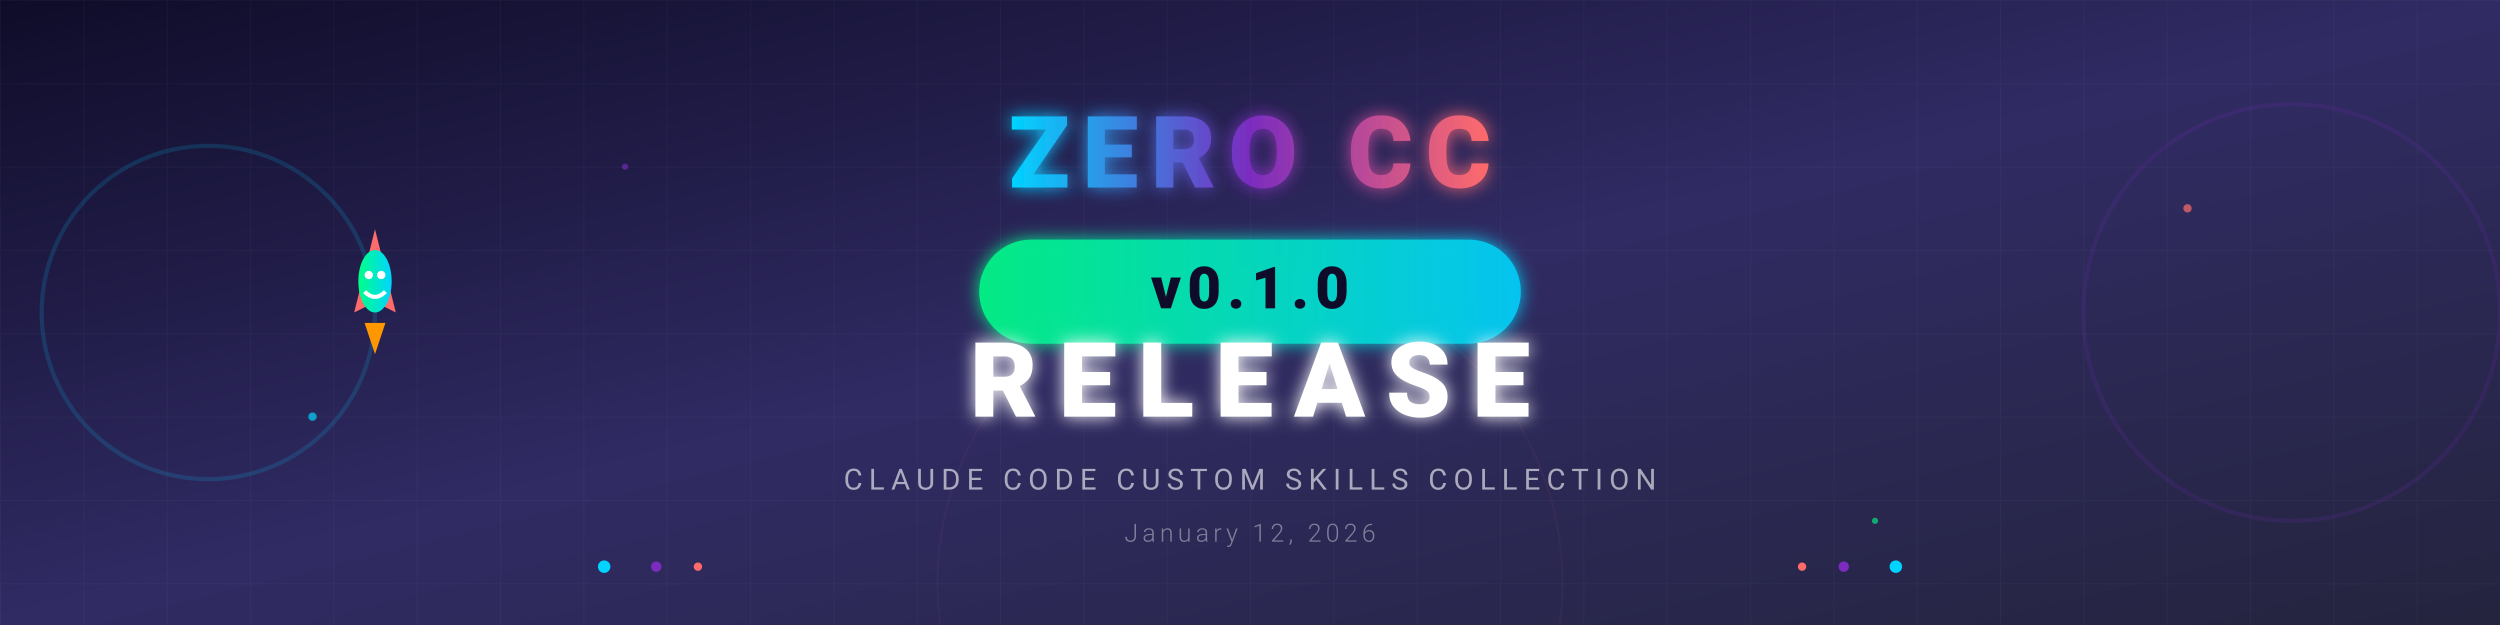
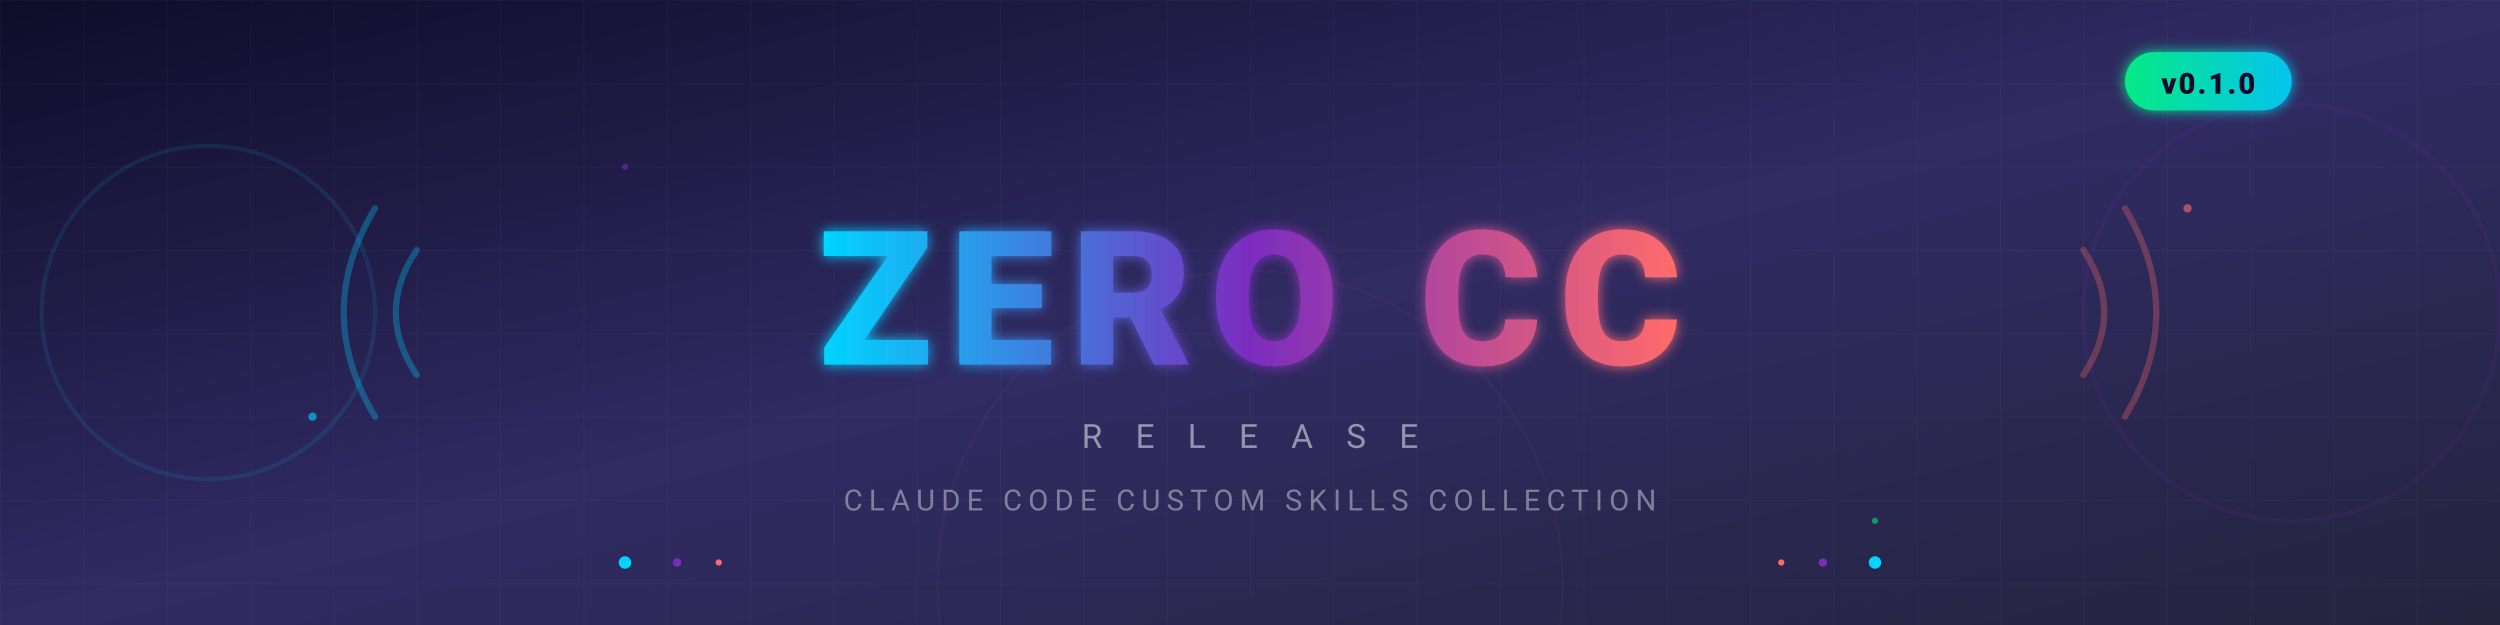
<svg xmlns="http://www.w3.org/2000/svg" viewBox="0 0 1200 300" width="1200" height="300">
  <defs>
    <linearGradient id="text-gradient" x1="0%" y1="0%" x2="100%" y2="0%">
      <stop offset="0%" style="stop-color:#00d4ff">
        <animate attributeName="stop-color" values="#00d4ff;#00ff88;#00d4ff" dur="4s" repeatCount="indefinite" />
      </stop>
      <stop offset="50%" style="stop-color:#7b2cbf">
        <animate attributeName="stop-color" values="#7b2cbf;#e040fb;#7b2cbf" dur="4s" repeatCount="indefinite" />
      </stop>
      <stop offset="100%" style="stop-color:#ff6b6b">
        <animate attributeName="stop-color" values="#ff6b6b;#ff9800;#ff6b6b" dur="4s" repeatCount="indefinite" />
      </stop>
    </linearGradient>
    <linearGradient id="bg-gradient" x1="0%" y1="0%" x2="100%" y2="100%">
      <stop offset="0%" style="stop-color:#0f0c29">
        <animate attributeName="stop-color" values="#0f0c29;#1a1a2e;#0f0c29" dur="8s" repeatCount="indefinite" />
      </stop>
      <stop offset="50%" style="stop-color:#302b63">
        <animate attributeName="stop-color" values="#302b63;#16213e;#302b63" dur="8s" repeatCount="indefinite" />
      </stop>
      <stop offset="100%" style="stop-color:#24243e">
        <animate attributeName="stop-color" values="#24243e;#1f1f3a;#24243e" dur="8s" repeatCount="indefinite" />
      </stop>
    </linearGradient>
    <linearGradient id="badge-gradient" x1="0%" y1="0%" x2="100%" y2="0%">
      <stop offset="0%" style="stop-color:#00ff88">
        <animate attributeName="stop-color" values="#00ff88;#00d4ff;#00ff88" dur="3s" repeatCount="indefinite" />
      </stop>
      <stop offset="100%" style="stop-color:#00d4ff">
        <animate attributeName="stop-color" values="#00d4ff;#00ff88;#00d4ff" dur="3s" repeatCount="indefinite" />
      </stop>
    </linearGradient>
    <filter id="glow" x="-50%" y="-50%" width="200%" height="200%">
-       <feGaussianBlur stdDeviation="4" result="coloredBlur">
-         <animate attributeName="stdDeviation" values="4;7;4" dur="2s" repeatCount="indefinite" />
+       <feGaussianBlur stdDeviation="3" result="coloredBlur">
+         <animate attributeName="stdDeviation" values="3;5;3" dur="2s" repeatCount="indefinite" />
      </feGaussianBlur>
      <feMerge>
        <feMergeNode in="coloredBlur" />
        <feMergeNode in="SourceGraphic" />
      </feMerge>
    </filter>
    <pattern id="grid" width="40" height="40" patternUnits="userSpaceOnUse">
      <g>
        <animateTransform attributeName="transform" type="translate" from="0 0" to="40 40" dur="20s" repeatCount="indefinite" />
        <path d="M 40 0 L 0 0 0 40" fill="none" stroke="rgba(255,255,255,0.03)" stroke-width="1" />
      </g>
    </pattern>
  </defs>
  <style>
    @keyframes float {
      0%, 100% { transform: translateY(0px); }
-       50% { transform: translateY(-8px); }
-     }
-     @keyframes float-slow {
-       0%, 100% { transform: translateY(0px); }
-       50% { transform: translateY(-5px); }
+       50% { transform: translateY(-10px); }
    }
    @keyframes pulse {
-       0%, 100% { opacity: 0.4; }
-       50% { opacity: 0.9; }
+       0%, 100% { opacity: 0.3; }
+       50% { opacity: 0.7; }
    }
    @keyframes spin {
      from { transform-origin: center; transform: rotate(0deg); }
      to { transform-origin: center; transform: rotate(360deg); }
    }
-     @keyframes rocket {
-       0%, 100% { transform: translateY(0px) rotate(-45deg); }
-       50% { transform: translateY(-15px) rotate(-45deg); }
+     @keyframes fadeIn {
+       from { opacity: 0; transform: translateY(20px); }
+       to { opacity: 1; transform: translateY(0); }
    }
+     .main-text { animation: float 3s ease-in-out infinite; }
+     .subtitle { animation: fadeIn 1s ease-out forwards; }
+     .bracket-left { animation: pulse 2s ease-in-out infinite; }
+     .bracket-right { animation: pulse 2s ease-in-out infinite 0.5s; }
+     .circle-spin { animation: spin 30s linear infinite; transform-origin: center; }
+     .dot-blink { animation: blink 1.5s ease-in-out infinite; }
    @keyframes blink {
      0%, 100% { opacity: 0.3; r: 4; }
      50% { opacity: 1; r: 6; }
    }
-     .title-text { animation: float 3s ease-in-out infinite; }
-     .version-text { animation: float-slow 3s ease-in-out infinite 0.5s; }
-     .release-text { animation: pulse 2s ease-in-out infinite; }
-     .circle-spin { animation: spin 30s linear infinite; transform-origin: center; }
-     .rocket { animation: rocket 2s ease-in-out infinite; }
-     .dot-blink { animation: blink 1.5s ease-in-out infinite; }
  </style>
  <rect width="1200" height="300" fill="url(#bg-gradient)" />
  <rect width="1200" height="300" fill="url(#grid)" />
-   <circle cx="100" cy="150" r="80" fill="none" stroke="rgba(0,212,255,0.15)" stroke-width="2" class="circle-spin" />
-   <circle cx="1100" cy="150" r="100" fill="none" stroke="rgba(123,44,191,0.15)" stroke-width="2" class="circle-spin" style="animation-direction: reverse;" />
+   <circle cx="100" cy="150" r="80" fill="none" stroke="rgba(0,212,255,0.1)" stroke-width="2" class="circle-spin" />
+   <circle cx="1100" cy="150" r="100" fill="none" stroke="rgba(123,44,191,0.1)" stroke-width="2" class="circle-spin" style="animation-direction: reverse;" />
  <circle cx="600" cy="280" r="150" fill="none" stroke="rgba(255,107,107,0.05)" stroke-width="1">
-     <animate attributeName="r" values="150;165;150" dur="4s" repeatCount="indefinite" />
+     <animate attributeName="r" values="150;160;150" dur="4s" repeatCount="indefinite" />
  </circle>
-   <circle cx="150" cy="200" r="2" fill="#00d4ff" opacity="0.7">
+   <circle cx="150" cy="200" r="2" fill="#00d4ff" opacity="0.6">
    <animate attributeName="cy" values="200;50;200" dur="10s" repeatCount="indefinite" />
-     <animate attributeName="opacity" values="0.7;0;0.7" dur="10s" repeatCount="indefinite" />
+     <animate attributeName="opacity" values="0.6;0;0.6" dur="10s" repeatCount="indefinite" />
  </circle>
-   <circle cx="1050" cy="100" r="2" fill="#ff6b6b" opacity="0.7">
+   <circle cx="1050" cy="100" r="2" fill="#ff6b6b" opacity="0.6">
    <animate attributeName="cy" values="100;250;100" dur="12s" repeatCount="indefinite" />
-     <animate attributeName="opacity" values="0.7;0;0.7" dur="12s" repeatCount="indefinite" />
+     <animate attributeName="opacity" values="0.6;0;0.6" dur="12s" repeatCount="indefinite" />
  </circle>
-   <circle cx="300" cy="80" r="1.5" fill="#7b2cbf" opacity="0.6">
+   <circle cx="300" cy="80" r="1.5" fill="#7b2cbf" opacity="0.5">
    <animate attributeName="cy" values="80;220;80" dur="8s" repeatCount="indefinite" />
-     <animate attributeName="opacity" values="0.6;0;0.6" dur="8s" repeatCount="indefinite" />
+     <animate attributeName="opacity" values="0.5;0;0.5" dur="8s" repeatCount="indefinite" />
  </circle>
-   <circle cx="900" cy="250" r="1.5" fill="#00ff88" opacity="0.6">
+   <circle cx="900" cy="250" r="1.5" fill="#00ff88" opacity="0.5">
    <animate attributeName="cy" values="250;50;250" dur="9s" repeatCount="indefinite" />
-     <animate attributeName="opacity" values="0.6;0;0.6" dur="9s" repeatCount="indefinite" />
+     <animate attributeName="opacity" values="0.5;0;0.5" dur="9s" repeatCount="indefinite" />
  </circle>
-   <g class="rocket" transform="translate(160, 110)">
-     <polygon points="20,0 30,40 20,35 10,40" fill="#ff6b6b" />
-     <ellipse cx="20" cy="25" rx="8" ry="15" fill="url(#badge-gradient)" />
-     <circle cx="17" cy="22" r="2" fill="white" />
-     <circle cx="23" cy="22" r="2" fill="white" />
-     <path d="M 15 30 Q 20 35 25 30" stroke="white" stroke-width="2" fill="none" />
-     <polygon points="15,45 20,60 25,45" fill="#ff9800">
-       <animate attributeName="opacity" values="1;0.5;1" dur="0.3s" repeatCount="indefinite" />
-     </polygon>
+   <g fill="none" stroke="rgba(0,212,255,0.3)" stroke-width="3" stroke-linecap="round" class="bracket-left">
+     <path d="M 200 120 Q 180 150 200 180" />
+     <path d="M 180 100 Q 150 150 180 200" />
  </g>
-   <text x="600" y="90" text-anchor="middle" font-family="'Segoe UI', Roboto, Helvetica, Arial, sans-serif" font-size="48" font-weight="900" fill="url(#text-gradient)" filter="url(#glow)" letter-spacing="6" class="title-text">ZERO CC</text>
-   <rect x="470" y="115" width="260" height="50" rx="25" fill="url(#badge-gradient)" filter="url(#glow)" opacity="0.9" />
-   <text x="600" y="148" text-anchor="middle" font-family="'Segoe UI', Roboto, Helvetica, Arial, sans-serif" font-size="28" font-weight="900" fill="#0f0c29" letter-spacing="3" class="version-text">v0.1.0</text>
-   <text x="600" y="200" text-anchor="middle" font-family="'Segoe UI', Roboto, Helvetica, Arial, sans-serif" font-size="50" font-weight="900" fill="white" filter="url(#glow)" letter-spacing="10">RELEASE</text>
-   <text x="600" y="235" text-anchor="middle" font-family="'Segoe UI', Roboto, Helvetica, Arial, sans-serif" font-size="14" font-weight="400" fill="rgba(255,255,255,0.6)" letter-spacing="3" class="release-text">CLAUDE CODE CUSTOM SKILLS COLLECTION</text>
-   <text x="600" y="260" text-anchor="middle" font-family="'Segoe UI', Roboto, Helvetica, Arial, sans-serif" font-size="12" font-weight="300" fill="rgba(255,255,255,0.4)" letter-spacing="2">January 12, 2026</text>
-   <circle cx="290" cy="272" r="3" fill="#00d4ff" class="dot-blink" />
-   <circle cx="315" cy="272" r="2.5" fill="#7b2cbf" class="dot-blink" style="animation-delay: 0.2s" />
-   <circle cx="335" cy="272" r="2" fill="#ff6b6b" class="dot-blink" style="animation-delay: 0.4s" />
-   <circle cx="865" cy="272" r="2" fill="#ff6b6b" class="dot-blink" style="animation-delay: 0.6s" />
-   <circle cx="885" cy="272" r="2.5" fill="#7b2cbf" class="dot-blink" style="animation-delay: 0.8s" />
-   <circle cx="910" cy="272" r="3" fill="#00d4ff" class="dot-blink" style="animation-delay: 1s" />
+   <g fill="none" stroke="rgba(255,107,107,0.3)" stroke-width="3" stroke-linecap="round" class="bracket-right">
+     <path d="M 1000 120 Q 1020 150 1000 180" />
+     <path d="M 1020 100 Q 1050 150 1020 200" />
+   </g>
+   <rect x="1020" y="25" width="80" height="28" rx="14" fill="url(#badge-gradient)" filter="url(#glow)" opacity="0.9" />
+   <text x="1060" y="45" text-anchor="middle" font-family="'Segoe UI', Roboto, Helvetica, Arial, sans-serif" font-size="14" font-weight="900" fill="#0f0c29" letter-spacing="1">v0.1.0</text>
+   <text x="600" y="175" text-anchor="middle" font-family="'Segoe UI', Roboto, Helvetica, Arial, sans-serif" font-size="90" font-weight="900" fill="url(#text-gradient)" filter="url(#glow)" letter-spacing="8" class="main-text">ZERO CC</text>
+   <text x="600" y="215" text-anchor="middle" font-family="'Segoe UI', Roboto, Helvetica, Arial, sans-serif" font-size="16" font-weight="400" fill="rgba(255,255,255,0.5)" letter-spacing="6" class="subtitle">R E L E A S E</text>
+   <text x="600" y="245" text-anchor="middle" font-family="'Segoe UI', Roboto, Helvetica, Arial, sans-serif" font-size="14" font-weight="400" fill="rgba(255,255,255,0.4)" letter-spacing="3" class="subtitle">CLAUDE CODE CUSTOM SKILLS COLLECTION</text>
+   <circle cx="300" cy="270" r="3" fill="#00d4ff" class="dot-blink" />
+   <circle cx="325" cy="270" r="2" fill="#7b2cbf" class="dot-blink" style="animation-delay: 0.3s" />
+   <circle cx="345" cy="270" r="1.5" fill="#ff6b6b" class="dot-blink" style="animation-delay: 0.6s" />
+   <circle cx="855" cy="270" r="1.5" fill="#ff6b6b" class="dot-blink" style="animation-delay: 0.9s" />
+   <circle cx="875" cy="270" r="2" fill="#7b2cbf" class="dot-blink" style="animation-delay: 1.2s" />
+   <circle cx="900" cy="270" r="3" fill="#00d4ff" class="dot-blink" style="animation-delay: 0.2s" />
</svg>
